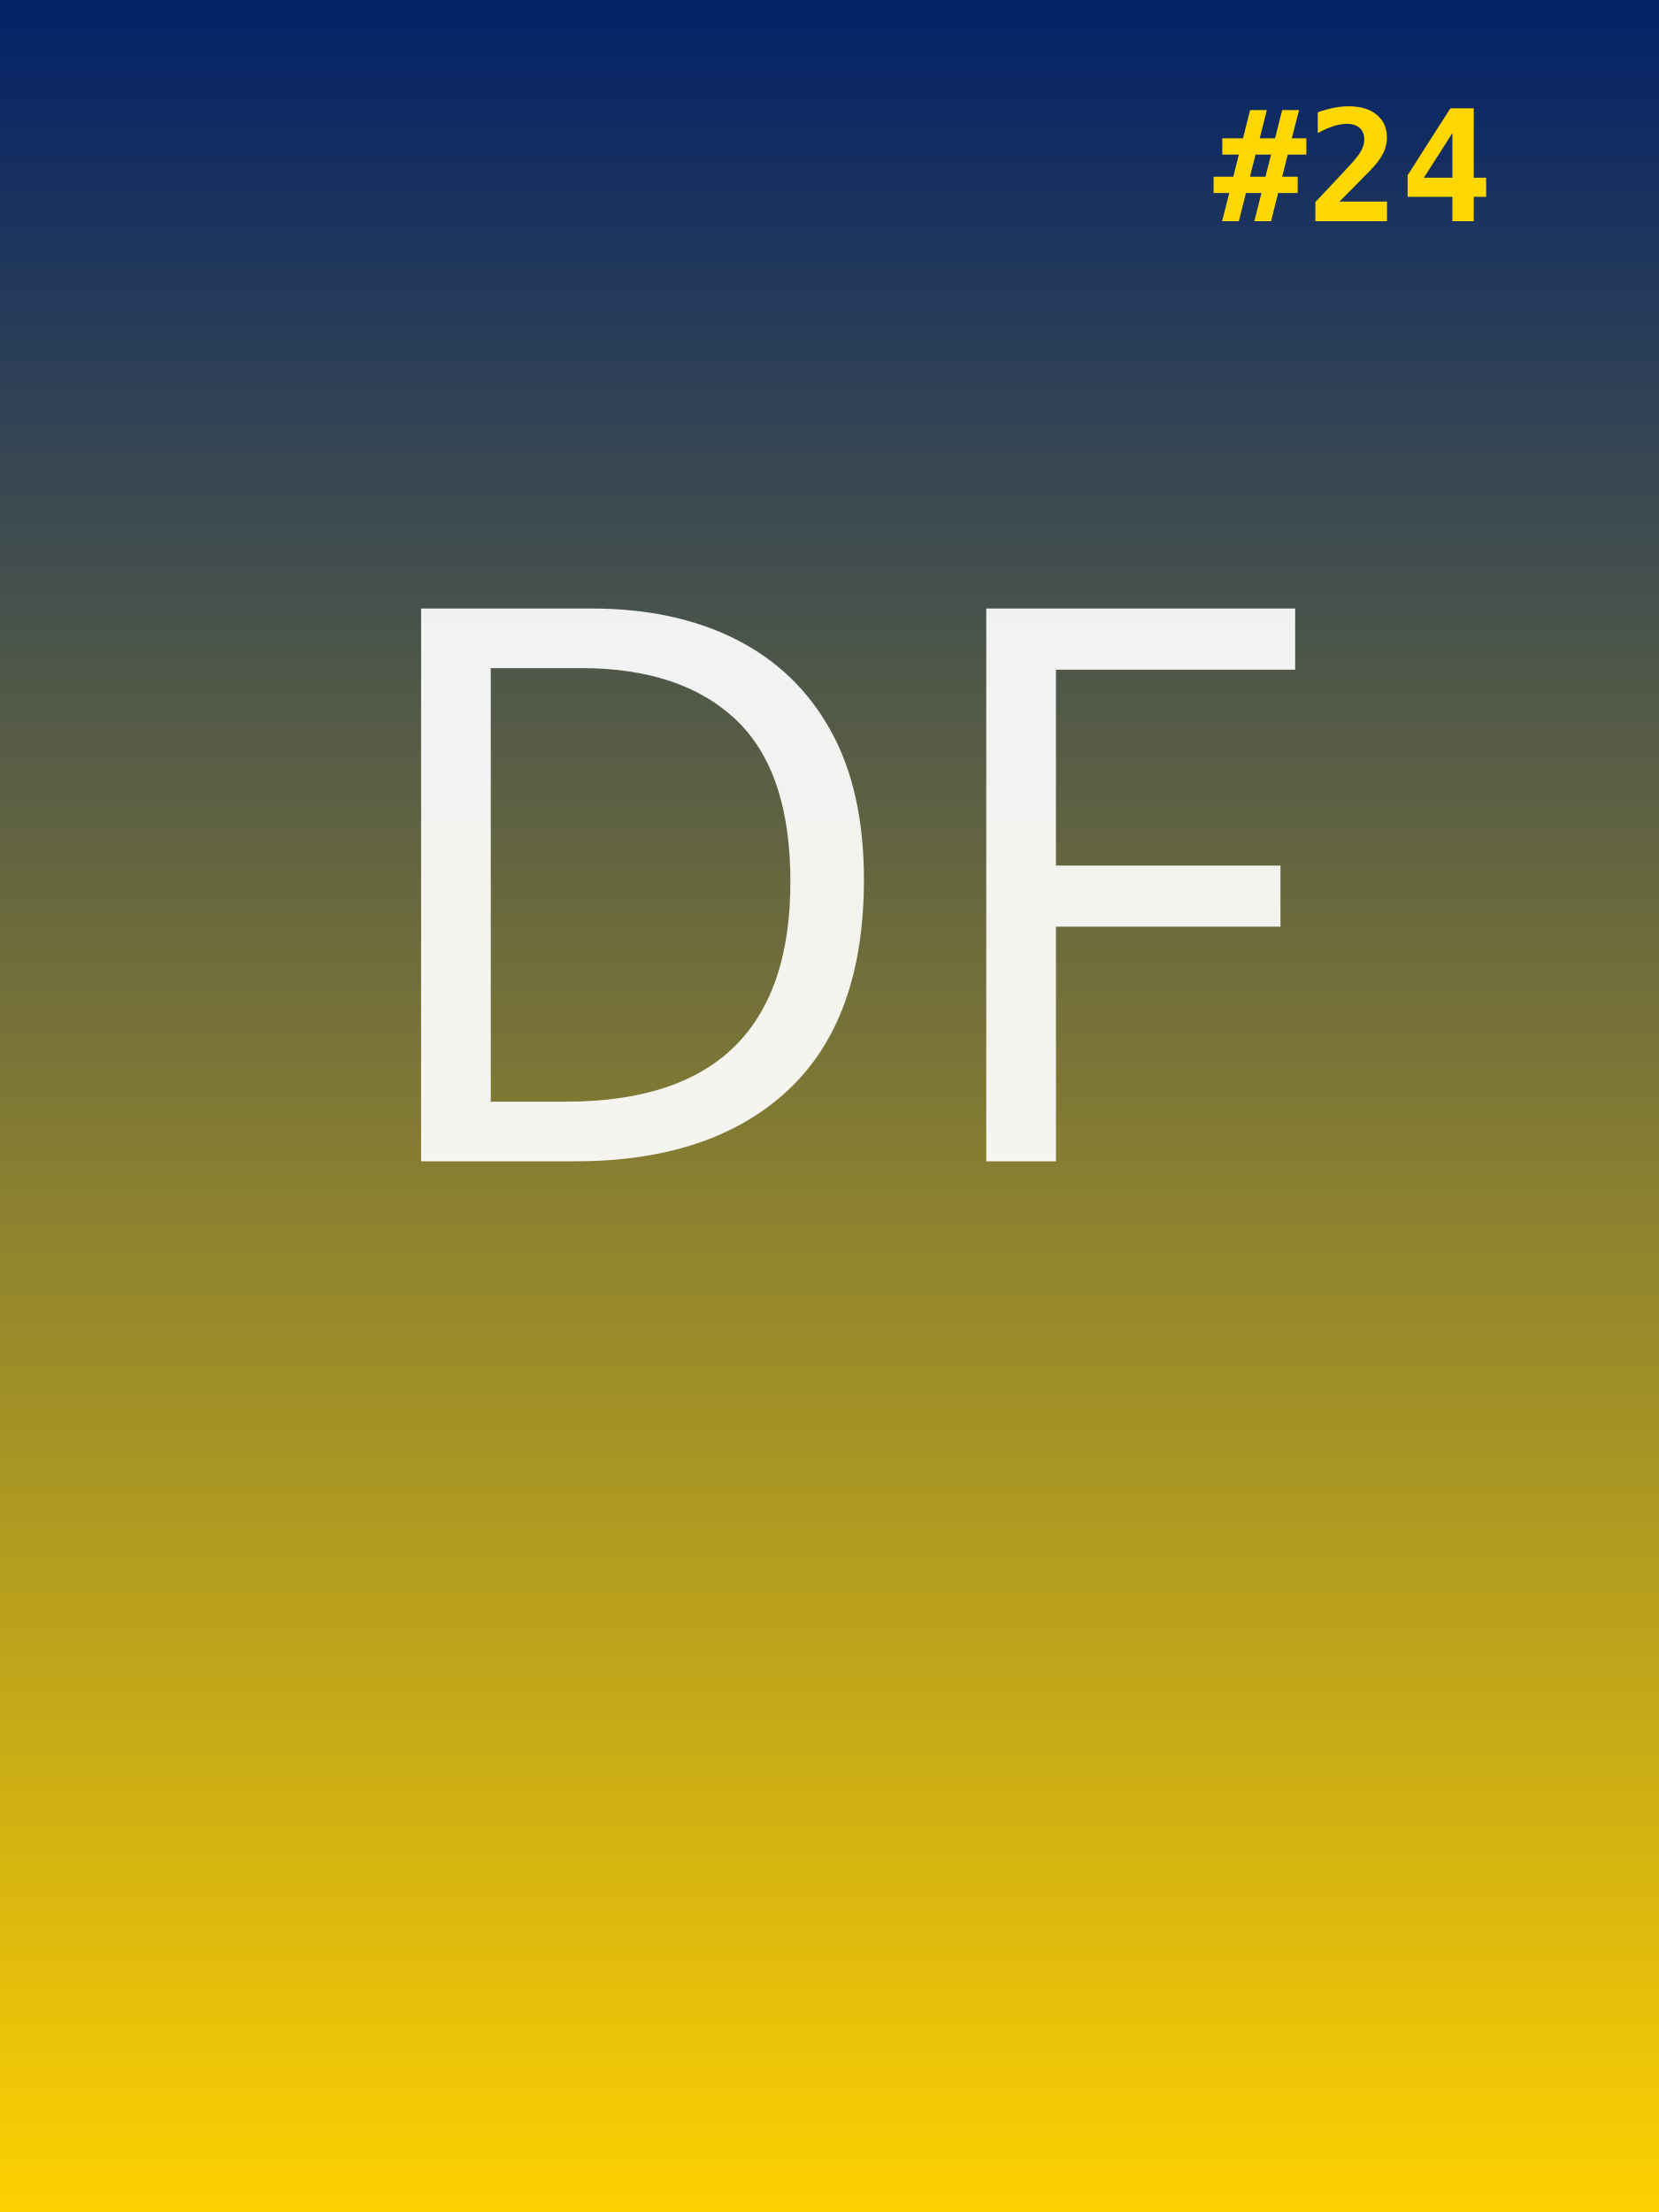
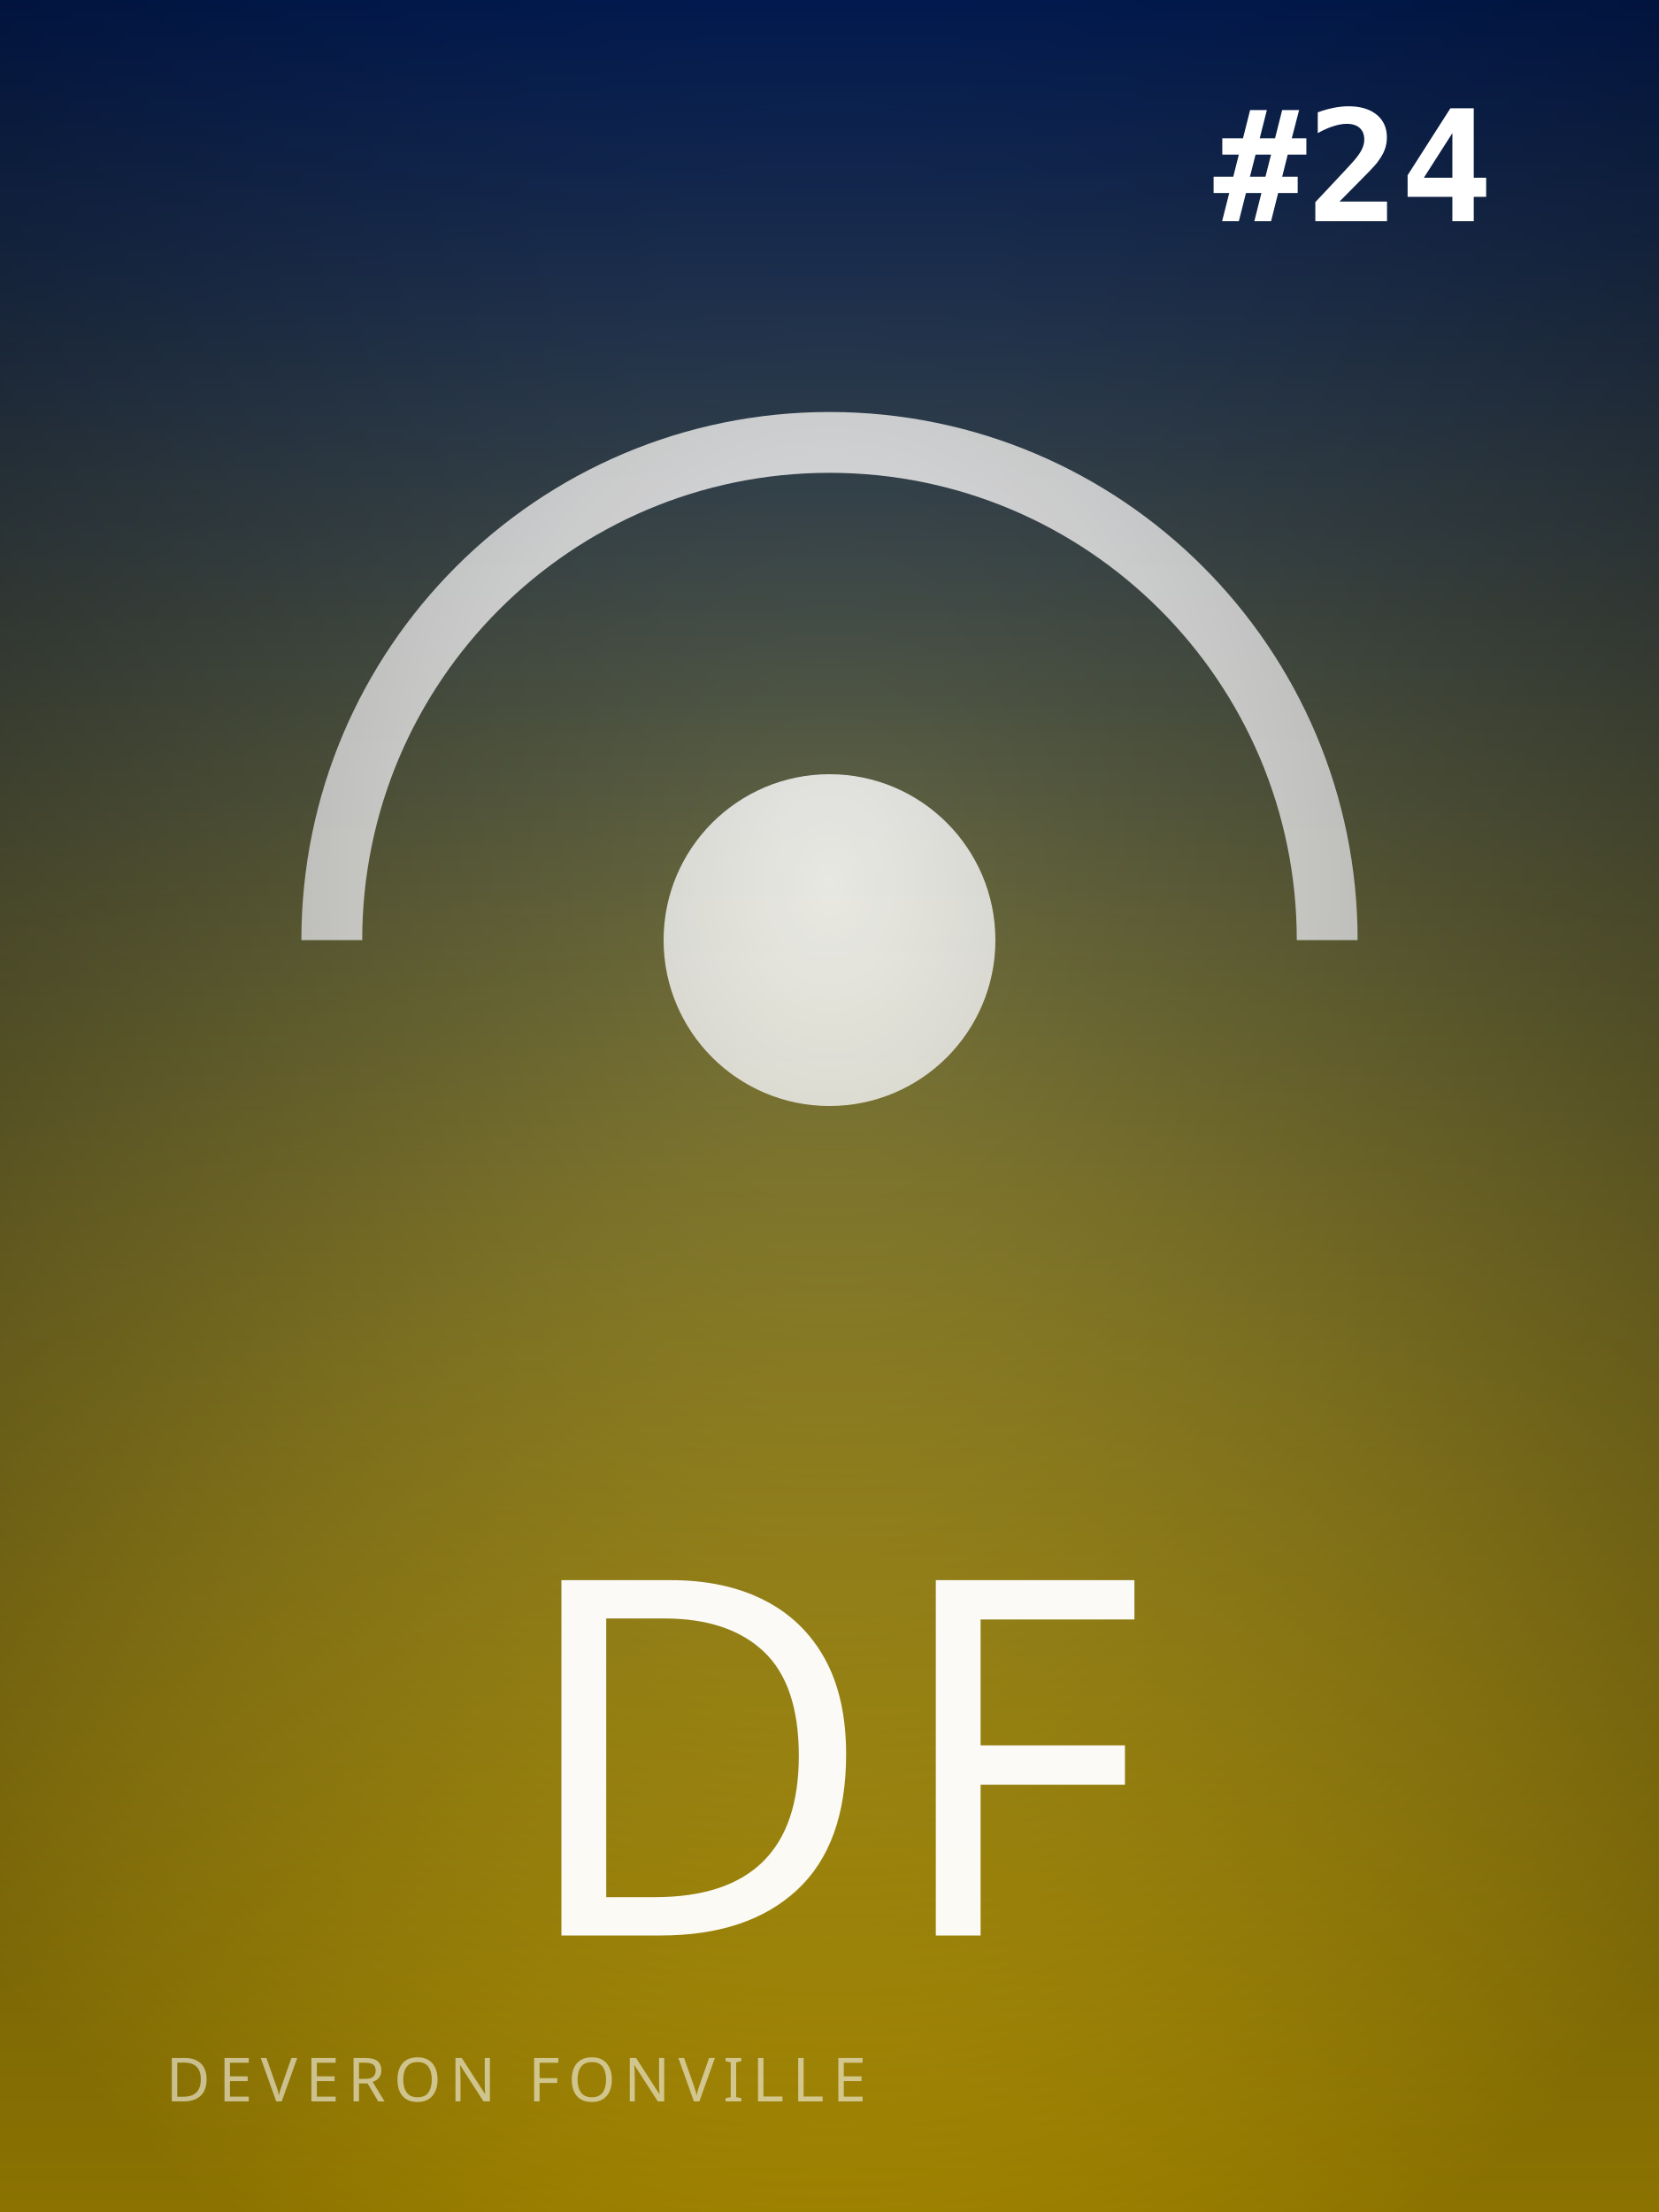
<svg xmlns="http://www.w3.org/2000/svg" viewBox="0 0 600 800" role="img" aria-labelledby="t">
  <defs>
-     <linearGradient id="g" x1="0" y1="0" x2="0" y2="1">
+     <linearGradient id="bg" x1="0" y1="0" x2="0" y2="1">
      <stop offset="0%" stop-color="#012169" />
      <stop offset="100%" stop-color="#FFD100" />
    </linearGradient>
+     <radialGradient id="vignette" cx="0.5" cy="0.4" r="0.7">
+       <stop offset="0%" stop-color="transparent" />
+       <stop offset="100%" stop-color="rgba(0,0,0,0.45)" />
+     </radialGradient>
  </defs>
-   <rect width="600" height="800" fill="url(#g)" />
-   <text x="300" y="420" text-anchor="middle" font-family="Anton, Impact, sans-serif" font-size="280" fill="#fff" opacity="0.92">DF</text>
-   <text x="540" y="80" text-anchor="end" font-family="JetBrains Mono, monospace" font-size="56" fill="#FFD700" font-weight="700">#24</text>
+   <rect width="600" height="800" fill="url(#bg)" />
+   <path d="M120 340 A180 180 0 0 1 480 340" fill="none" stroke="#FFFFFF" stroke-width="22" opacity="0.9" />
+   <circle cx="300" cy="340" r="60" fill="#FFFFFF" opacity="0.85" />
+   <rect width="600" height="800" fill="url(#vignette)" />
+   <text x="300" y="700" text-anchor="middle" font-family="Anton, Impact, sans-serif" font-size="180" fill="#fff" opacity="0.96" letter-spacing="4">DF</text>
+   <text x="540" y="80" text-anchor="end" font-family="JetBrains Mono, monospace" font-size="56" fill="#FFFFFF" font-weight="700">#24</text>
+   <text x="60" y="760" font-family="Anton, Impact, sans-serif" font-size="22" fill="#fff" opacity="0.55" letter-spacing="3">DEVERON FONVILLE</text>
</svg>
